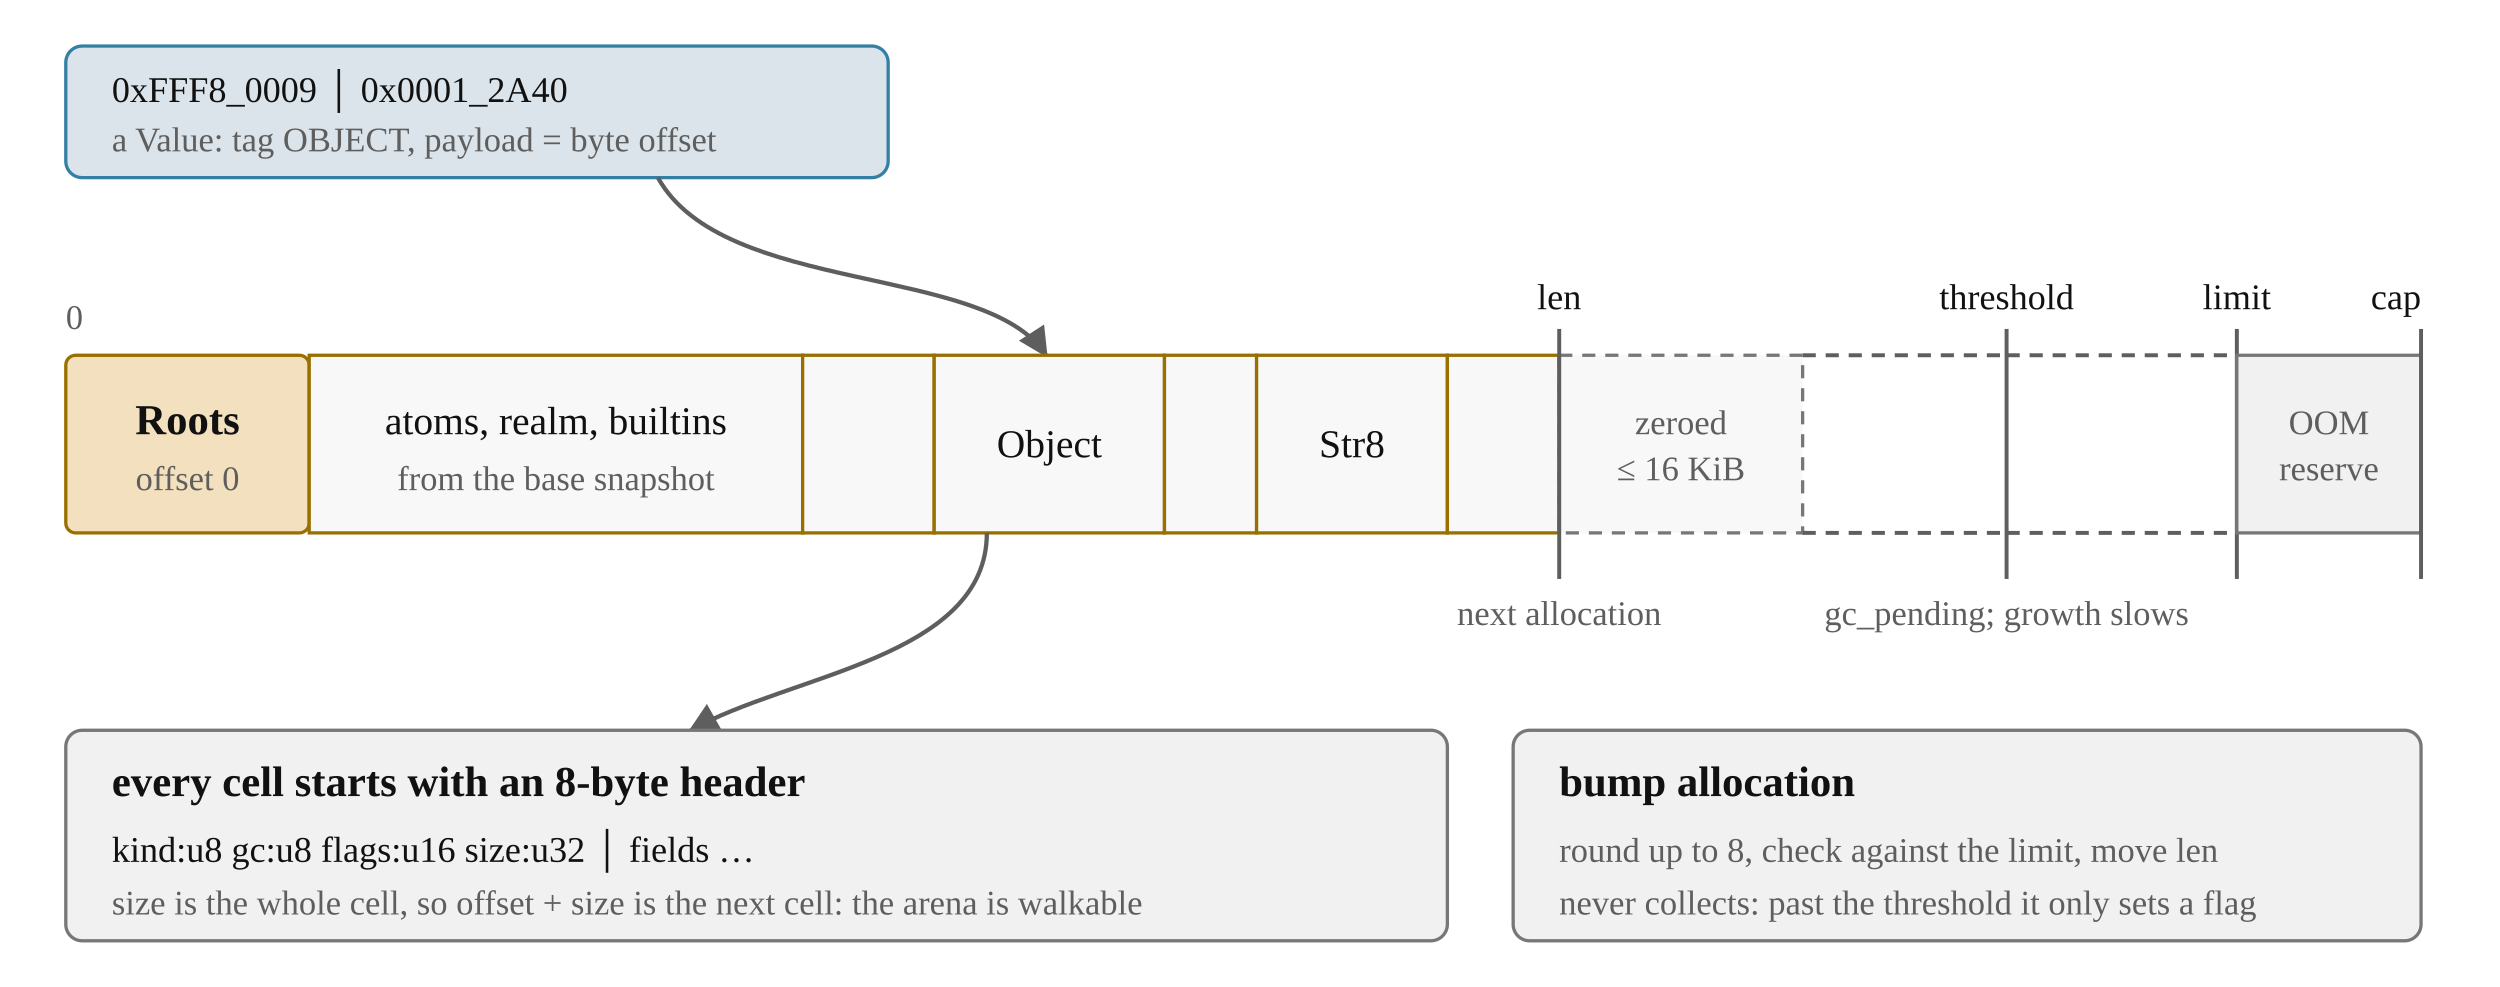
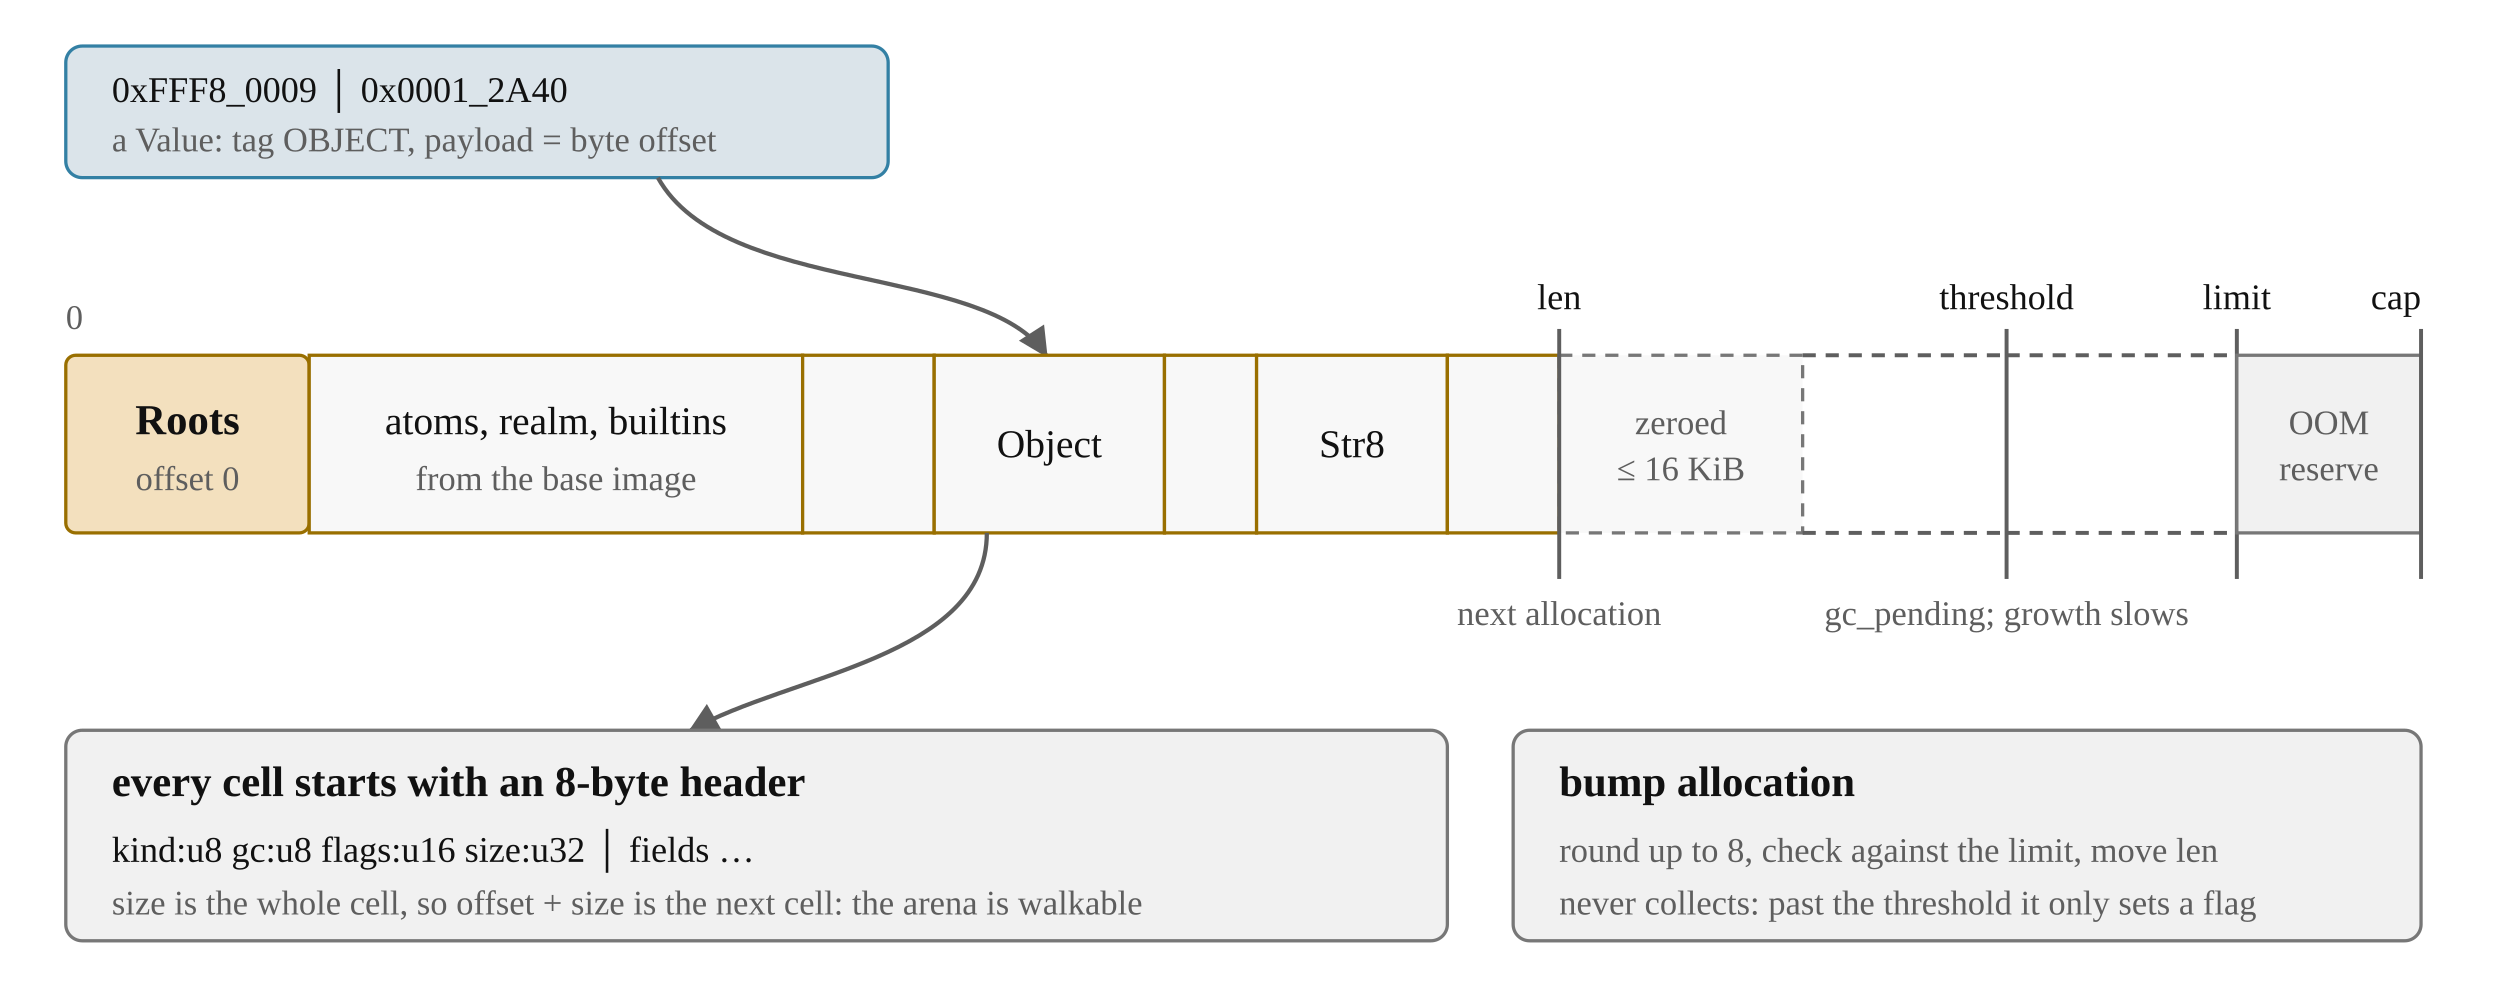
<svg xmlns="http://www.w3.org/2000/svg" class="dg-arena" viewBox="0 0 760 300" width="760" height="300" role="img" aria-label="The arena: cells back to back from offset 0, the zeroed frontier, the GC threshold and the memory cap">
  <style>
  .dg-arena text { font-family: var(--semantic-font-family-ui, "Mallos Serif", Georgia, serif); font-size: 12px; fill: var(--semantic-color-text-primary, #111111); }
  .dg-arena .mono { font-family: var(--semantic-font-family-code, "Commit Mono", ui-monospace, Menlo, monospace); font-size: 11px; }
  .dg-arena .small { font-size: 10.5px; fill: var(--semantic-color-text-secondary, #5e5e5e); }
  .dg-arena .label { font-weight: 600; }
  .dg-arena .title { font-weight: 600; font-size: 13px; }
  .dg-arena .box, .dg-arena .host { fill: var(--semantic-color-background-surface, #f1f1f1); stroke: var(--semantic-color-border-primary, #777777); }
  .dg-arena .hdr, .dg-arena .engine { fill: var(--semantic-color-background-fill-secondary-information, #dbe4ea); stroke: var(--semantic-color-border-information, #3380a4); }
  .dg-arena .traced, .dg-arena .arena { fill: var(--semantic-color-background-fill-secondary-warning, #f3e0be); stroke: var(--semantic-color-border-warning, #996f00); }
  .dg-arena .tag { fill: var(--semantic-color-background-fill-secondary-positive, #dae6df); stroke: var(--semantic-color-border-positive, #378960); }
  .dg-arena .cell { fill: var(--semantic-color-background-canvas, #f8f8f8); stroke: var(--semantic-color-border-warning, #996f00); }
  .dg-arena .pad { fill: url(#arena-hatch); stroke: var(--semantic-color-border-secondary, #e2e2e2); }
  .dg-arena .tail { fill: var(--semantic-color-background-surface, #f1f1f1); stroke: var(--semantic-color-border-primary, #777777); stroke-dasharray: 4 3; }
  .dg-arena .zero { fill: var(--semantic-color-background-canvas, #f8f8f8); stroke: var(--semantic-color-border-primary, #777777); stroke-dasharray: 4 3; }
  .dg-arena .dead { fill: var(--semantic-color-background-surface, #f1f1f1); stroke: var(--semantic-color-border-secondary, #e2e2e2); stroke-dasharray: 3 2; }
  .dg-arena .opt { stroke-dasharray: 3 2; }
  .dg-arena .rule { stroke: var(--semantic-color-text-secondary, #5e5e5e); stroke-width: 1.2; }
  .dg-arena .dash { stroke: var(--semantic-color-text-secondary, #5e5e5e); stroke-width: 1.2; stroke-dasharray: 4 3; }
  .dg-arena .arrow { stroke: var(--semantic-color-text-secondary, #5e5e5e); fill: none; stroke-width: 1.3; marker-end: url(#arena-a); }
  .dg-arena .faint { stroke: var(--semantic-color-border-primary, #777777); fill: none; stroke-width: 1.1; stroke-dasharray: 4 3; marker-end: url(#arena-a); }
  .dg-arena .head { fill: var(--semantic-color-text-secondary, #5e5e5e); }
  .dg-arena .hatch { stroke: var(--semantic-color-border-secondary, #e2e2e2); }
  @media (prefers-color-scheme: dark) {
    .dg-arena text { fill: var(--semantic-color-text-primary, #f6f6f6); }
    .dg-arena .small { fill: var(--semantic-color-text-secondary, #ababab); }
    .dg-arena .box, .dg-arena .host { fill: var(--semantic-color-background-surface, #2e2e2e); stroke: var(--semantic-color-border-primary, #919191); }
    .dg-arena .hdr, .dg-arena .engine { fill: var(--semantic-color-background-fill-secondary-information, #1e313b); stroke: var(--semantic-color-border-information, #4c9bc1); }
    .dg-arena .traced, .dg-arena .arena { fill: var(--semantic-color-background-fill-secondary-warning, #3b2b0c); stroke: var(--semantic-color-border-warning, #b8880c); }
    .dg-arena .tag { fill: var(--semantic-color-background-fill-secondary-positive, #1f3328); stroke: var(--semantic-color-border-positive, #4da578); }
    .dg-arena .cell { fill: var(--semantic-color-background-canvas, #161616); stroke: var(--semantic-color-border-warning, #b8880c); }
    .dg-arena .pad { stroke: var(--semantic-color-border-secondary, #464646); }
    .dg-arena .tail { fill: var(--semantic-color-background-surface, #2e2e2e); stroke: var(--semantic-color-border-primary, #919191); }
    .dg-arena .zero { fill: var(--semantic-color-background-canvas, #161616); stroke: var(--semantic-color-border-primary, #919191); }
    .dg-arena .dead { fill: var(--semantic-color-background-surface, #2e2e2e); stroke: var(--semantic-color-border-secondary, #464646); }
    .dg-arena .rule { stroke: var(--semantic-color-text-secondary, #ababab); }
    .dg-arena .dash { stroke: var(--semantic-color-text-secondary, #ababab); }
    .dg-arena .arrow { stroke: var(--semantic-color-text-secondary, #ababab); }
    .dg-arena .faint { stroke: var(--semantic-color-border-primary, #919191); }
    .dg-arena .head { fill: var(--semantic-color-text-secondary, #ababab); }
    .dg-arena .hatch { stroke: var(--semantic-color-border-secondary, #464646); }
  }
</style>
  <defs>
    <pattern id="arena-hatch" width="6" height="6" patternUnits="userSpaceOnUse" patternTransform="rotate(45)">
      <line x1="0" y1="0" x2="0" y2="6" class="hatch" />
    </pattern>
    <marker id="arena-a" viewBox="0 0 10 10" refX="9" refY="5" markerWidth="7" markerHeight="7" orient="auto-start-reverse">
      <path class="head" d="M0 0 L10 5 L0 10 z" />
    </marker>
  </defs>
  <rect class="engine" x="20" y="14" width="250" height="40" rx="5" />
  <text class="mono" x="34" y="31">0xFFF8_0009 │ 0x0001_2A40</text>
  <text class="small" x="34" y="46">a Value: tag OBJECT, payload = byte offset</text>
  <path class="arrow" d="M200 54 C 220 90, 300 80, 318 108" />
  <text class="mono small" x="20" y="100">0</text>
  <rect class="arena" x="20" y="108" width="74" height="54" rx="3" />
  <text class="title" x="57" y="132" text-anchor="middle">Roots</text>
  <text class="small" x="57" y="149" text-anchor="middle">offset 0</text>
  <rect class="cell" x="94" y="108" width="150" height="54" />
  <text x="169" y="132" text-anchor="middle">atoms, realm, builtins</text>
-   <text class="small" x="169" y="149" text-anchor="middle">from the base snapshot</text>
+   <text class="small" x="169" y="149" text-anchor="middle">from the base image</text>
  <rect class="cell" x="244" y="108" width="40" height="54" />
  <rect class="cell" x="284" y="108" width="70" height="54" />
  <text x="319" y="139" text-anchor="middle">Object</text>
  <rect class="cell" x="354" y="108" width="28" height="54" />
  <rect class="cell" x="382" y="108" width="58" height="54" />
  <text x="411" y="139" text-anchor="middle">Str8</text>
  <rect class="cell" x="440" y="108" width="34" height="54" />
  <rect class="zero" x="474" y="108" width="74" height="54" />
  <text class="small" x="511" y="132" text-anchor="middle">zeroed</text>
  <text class="small" x="511" y="146" text-anchor="middle">≤ 16 KiB</text>
  <line class="rule" x1="474" y1="100" x2="474" y2="176" />
  <text class="mono" x="474" y="94" text-anchor="middle">len</text>
  <text class="small" x="474" y="190" text-anchor="middle">next allocation</text>
  <line class="dash" x1="548" y1="108" x2="610" y2="108" />
  <line class="dash" x1="548" y1="162" x2="610" y2="162" />
  <line class="rule" x1="610" y1="100" x2="610" y2="176" />
  <text class="mono" x="610" y="94" text-anchor="middle">threshold</text>
  <text class="small" x="610" y="190" text-anchor="middle">gc_pending; growth slows</text>
  <line class="dash" x1="610" y1="108" x2="680" y2="108" />
  <line class="dash" x1="610" y1="162" x2="680" y2="162" />
  <line class="rule" x1="680" y1="100" x2="680" y2="176" />
  <text class="mono" x="680" y="94" text-anchor="middle">limit</text>
  <rect class="host" x="680" y="108" width="56" height="54" />
  <text class="small" x="708" y="132" text-anchor="middle">OOM</text>
  <text class="small" x="708" y="146" text-anchor="middle">reserve</text>
  <line class="rule" x1="736" y1="100" x2="736" y2="176" />
  <text class="mono" x="736" y="94" text-anchor="end">cap</text>
  <path class="arrow" d="M300 162 C 300 200, 240 205, 210 222" />
  <rect class="host" x="20" y="222" width="420" height="64" rx="5" />
  <text class="title" x="34" y="242">every cell starts with an 8-byte header</text>
  <text class="mono" x="34" y="262">kind:u8  gc:u8  flags:u16  size:u32  │ fields …</text>
  <text class="small" x="34" y="278">size is the whole cell, so offset + size is the next cell: the arena is walkable</text>
  <rect class="host" x="460" y="222" width="276" height="64" rx="5" />
  <text class="title" x="474" y="242">bump allocation</text>
  <text class="small" x="474" y="262">round up to 8, check against the limit, move len</text>
  <text class="small" x="474" y="278">never collects: past the threshold it only sets a flag</text>
</svg>
